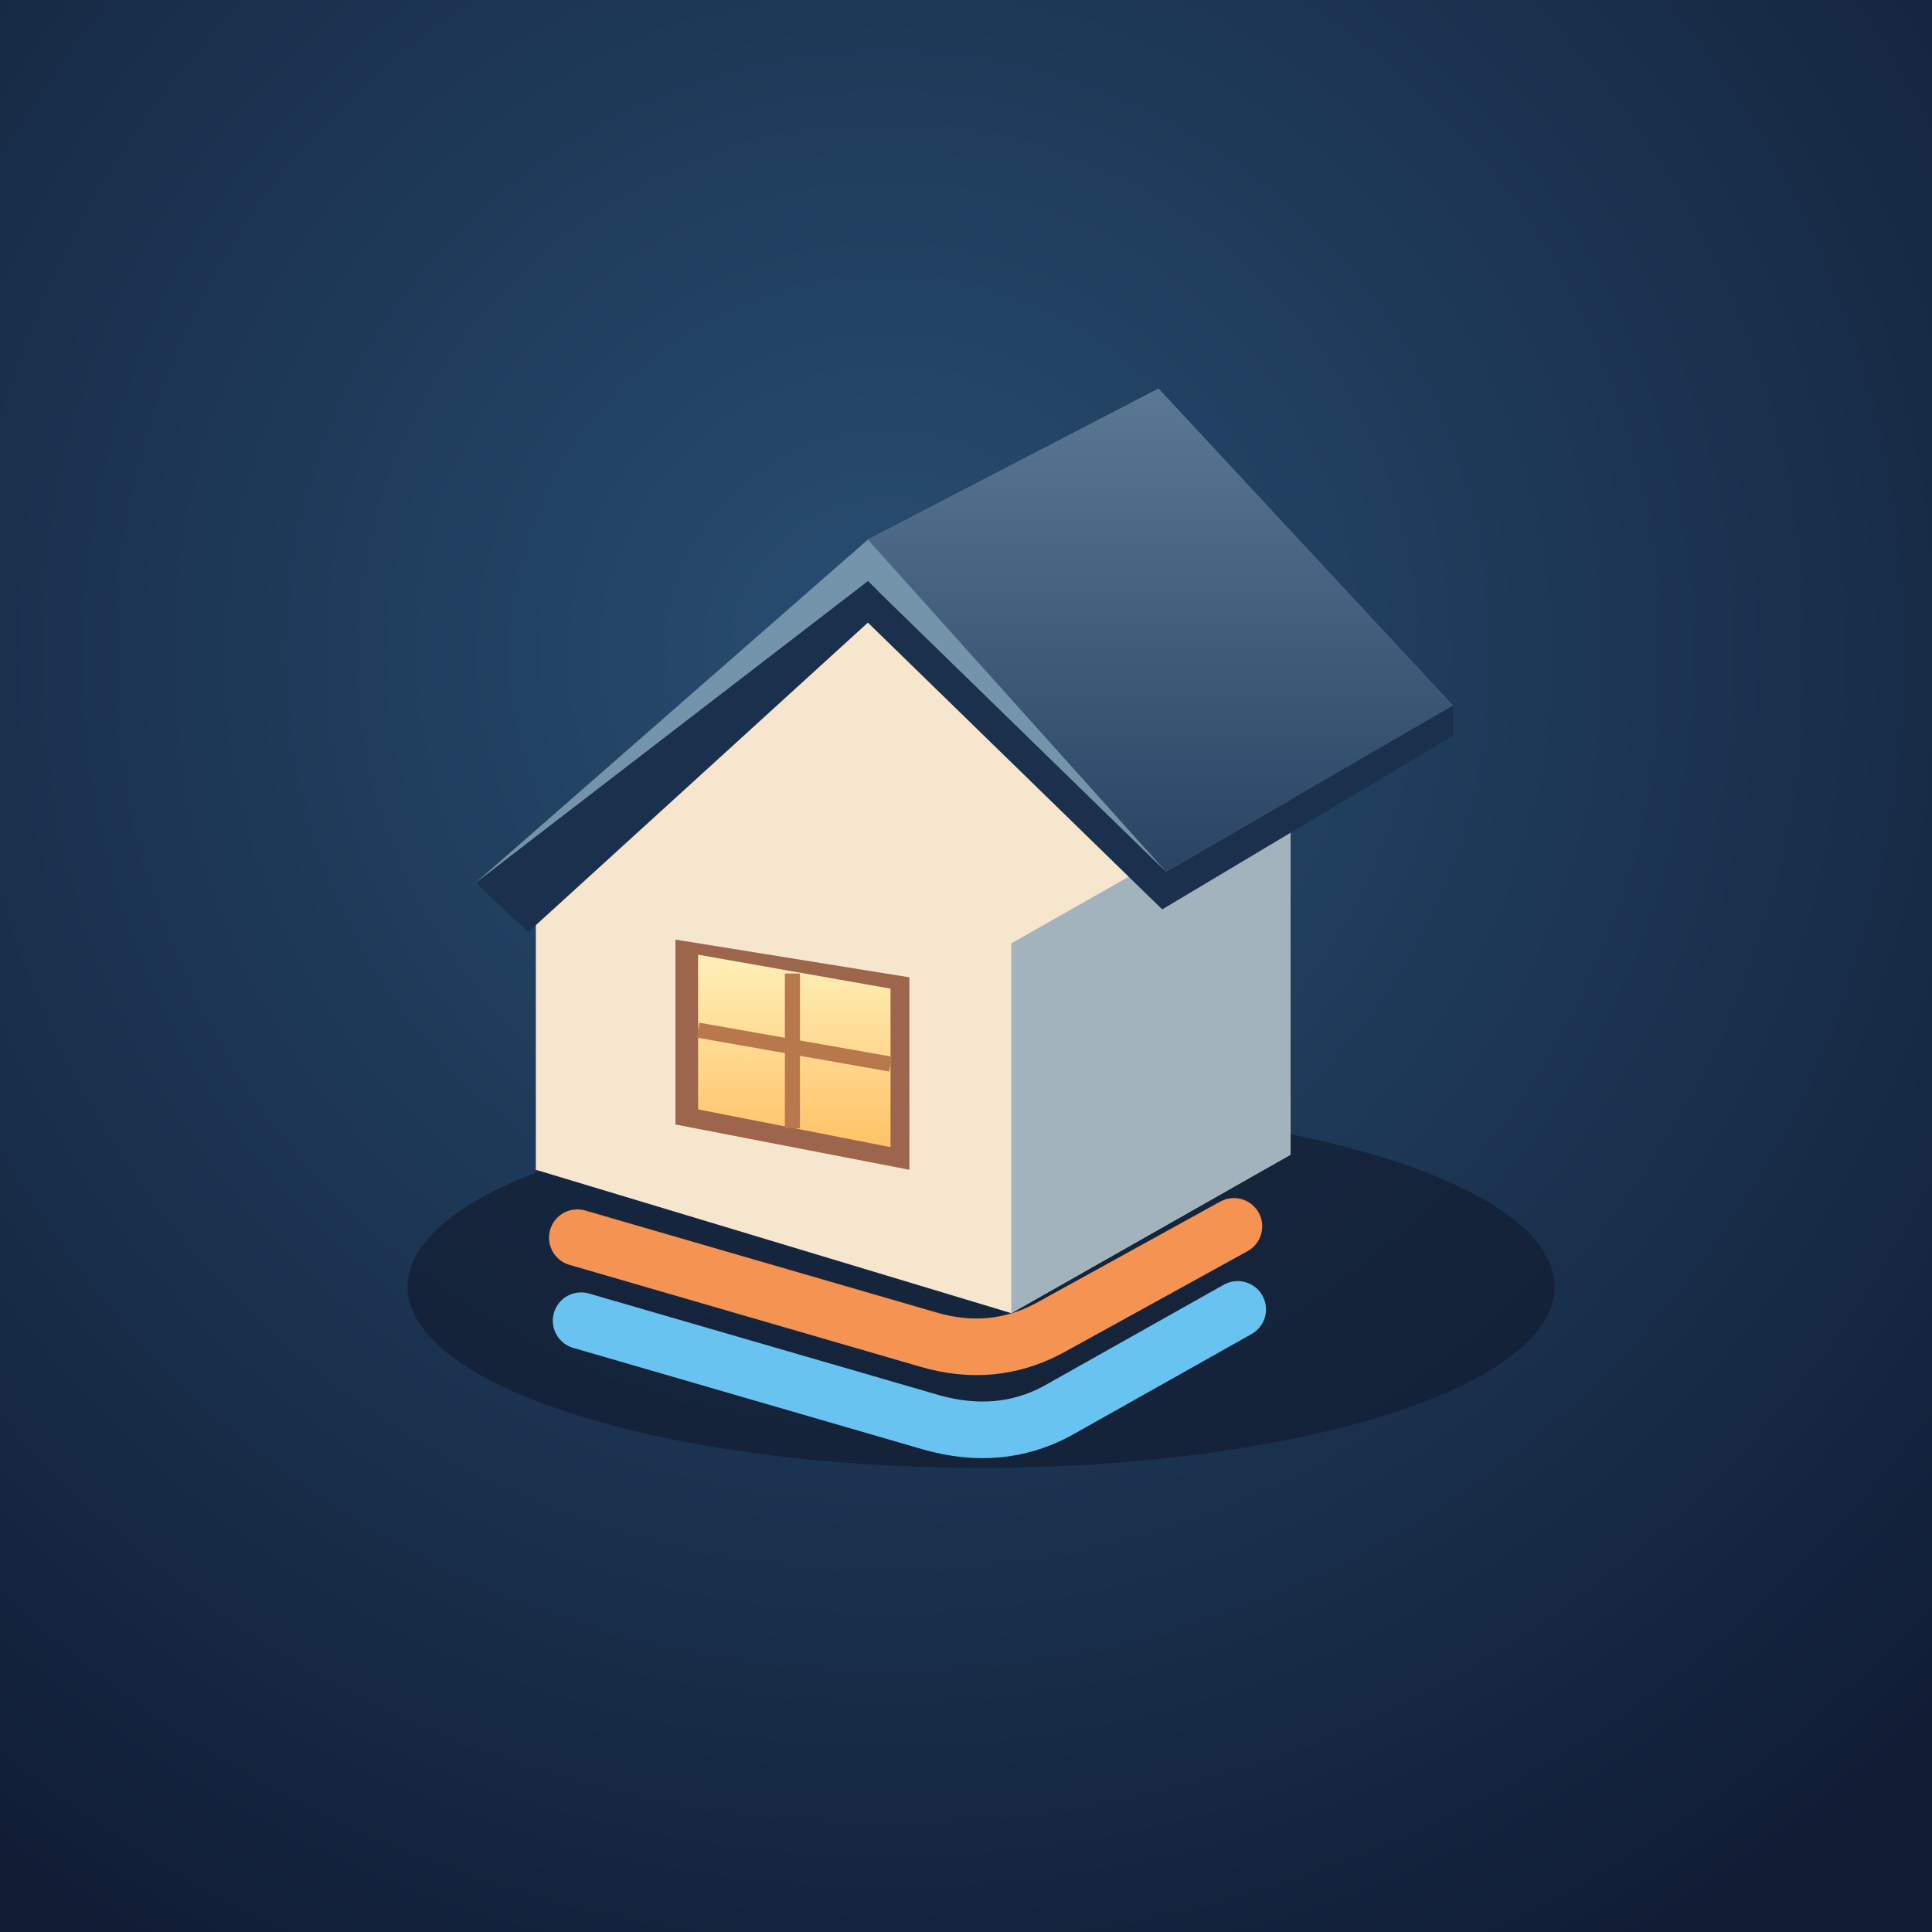
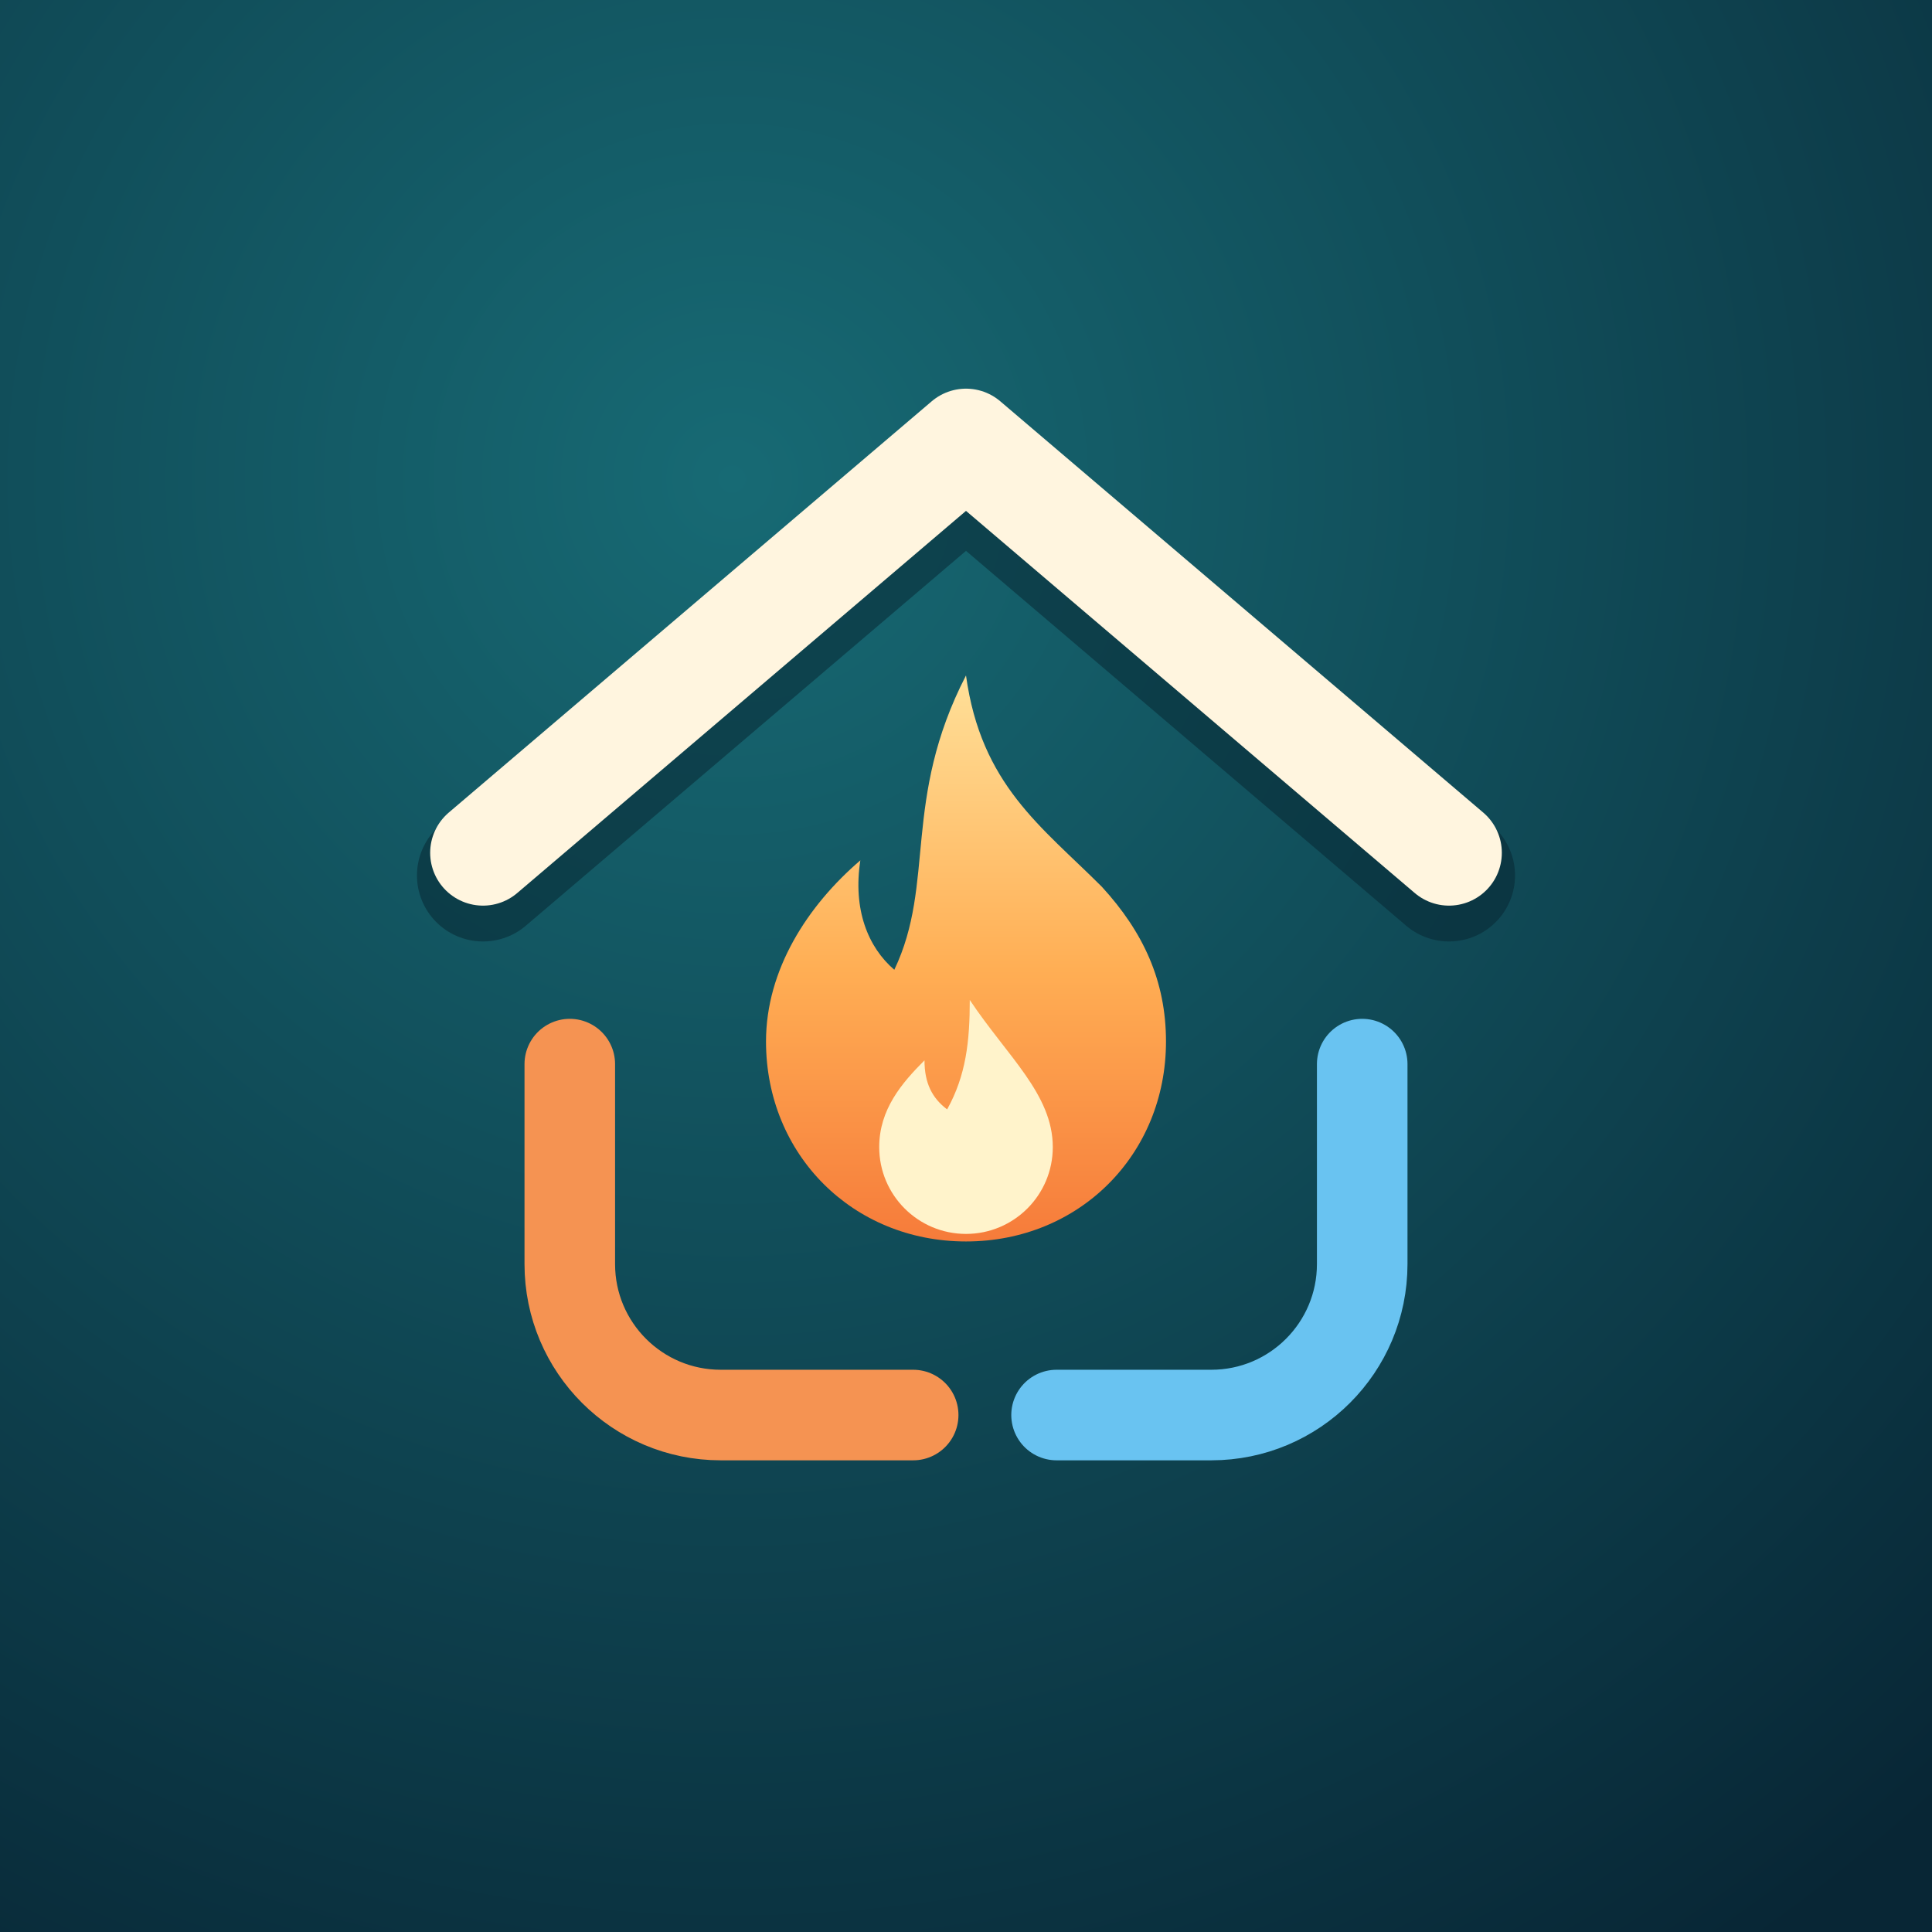
<svg xmlns="http://www.w3.org/2000/svg" viewBox="0 0 512 512">
  <defs>
-     <radialGradient id="nacht" cx="46%" cy="34%" r="78%">
-       <stop stop-color="#284e72" />
-       <stop offset="1" stop-color="#101c34" />
+     <radialGradient id="grund" cx=".38" cy=".25" r=".92">
+       <stop stop-color="#176a74" />
+       <stop offset="1" stop-color="#082635" />
    </radialGradient>
-     <linearGradient id="dach" x2="0" y2="100%">
-       <stop stop-color="#5a7794" />
-       <stop offset="1" stop-color="#294464" />
-     </linearGradient>
-     <linearGradient id="licht" x2="0" y2="100%">
-       <stop stop-color="#fff0b9" />
-       <stop offset="1" stop-color="#ffc266" />
+     <linearGradient id="waerme" x2="0" y2="1">
+       <stop stop-color="#ffe099" />
+       <stop offset=".52" stop-color="#ffae54" />
+       <stop offset="1" stop-color="#f67b3a" />
    </linearGradient>
  </defs>
-   <rect width="512" height="512" fill="url(#nacht)" />
-   <ellipse cx="260" cy="341" rx="152" ry="48" fill="#111d31" opacity=".7" />
-   <path d="M142 235l111-96 89 75v92l-74 42-126-38z" fill="#f6e6ce" />
-   <path d="M268 250l74-42v98l-74 42z" fill="#a3b3bd" />
-   <path d="M126 234l104-91 77-40 78 84-76 44-79-77-90 92z" fill="#7394ab" />
-   <path d="M230 143l77-40 78 84-76 44z" fill="url(#dach)" />
-   <path d="M140 247l90-82 78 76 77-46v-8l-76 44-79-77-104 80z" fill="#1a304d" />
-   <path d="M179 249l62 10v51l-62-12z" fill="#9d654b" />
-   <path d="M185 253l51 9v42l-51-10z" fill="url(#licht)" />
-   <path d="M210 258v41m-25-26 51 9" fill="none" stroke="#b8784c" stroke-width="4" />
-   <path d="M153 328l93 27q17 5 32-3l49-27" fill="none" stroke="#f59352" stroke-width="15" stroke-linecap="round" />
-   <path d="M154 350l93 27q18 5 33-3l48-27" fill="none" stroke="#69c3f1" stroke-width="15" stroke-linecap="round" />
+   <rect width="512" height="512" fill="url(#grund)" />
+   <path d="M128 226 256 117l128 109" transform="translate(0 6)" fill="none" stroke="#072631" stroke-opacity=".52" stroke-width="35" stroke-linecap="round" stroke-linejoin="round" />
+   <path d="M128 226 256 117l128 109" fill="none" stroke="#fff5df" stroke-width="28" stroke-linecap="round" stroke-linejoin="round" />
+   <path d="M256 179c4 29 20 40 36 56 11 12 17 25 17 41 0 30-23 53-53 53s-53-23-53-53c0-19 11-36 25-48-2 13 2 23 9 29 11-23 2-45 19-78Z" fill="url(#waerme)" />
+   <path d="M257 265c10 15 22 25 22 39a23 23 0 0 1-46 0c0-10 6-17 12-23 0 6 2 10 6 13 5-9 6-18 6-29Z" fill="#fff3cb" />
+   <path d="M151 282v53a40 40 0 0 0 40 40h51" fill="none" stroke="#f59352" stroke-width="24" stroke-linecap="round" />
+   <path d="M361 282v53a40 40 0 0 1-40 40h-41" fill="none" stroke="#69c3f1" stroke-width="24" stroke-linecap="round" />
</svg>
